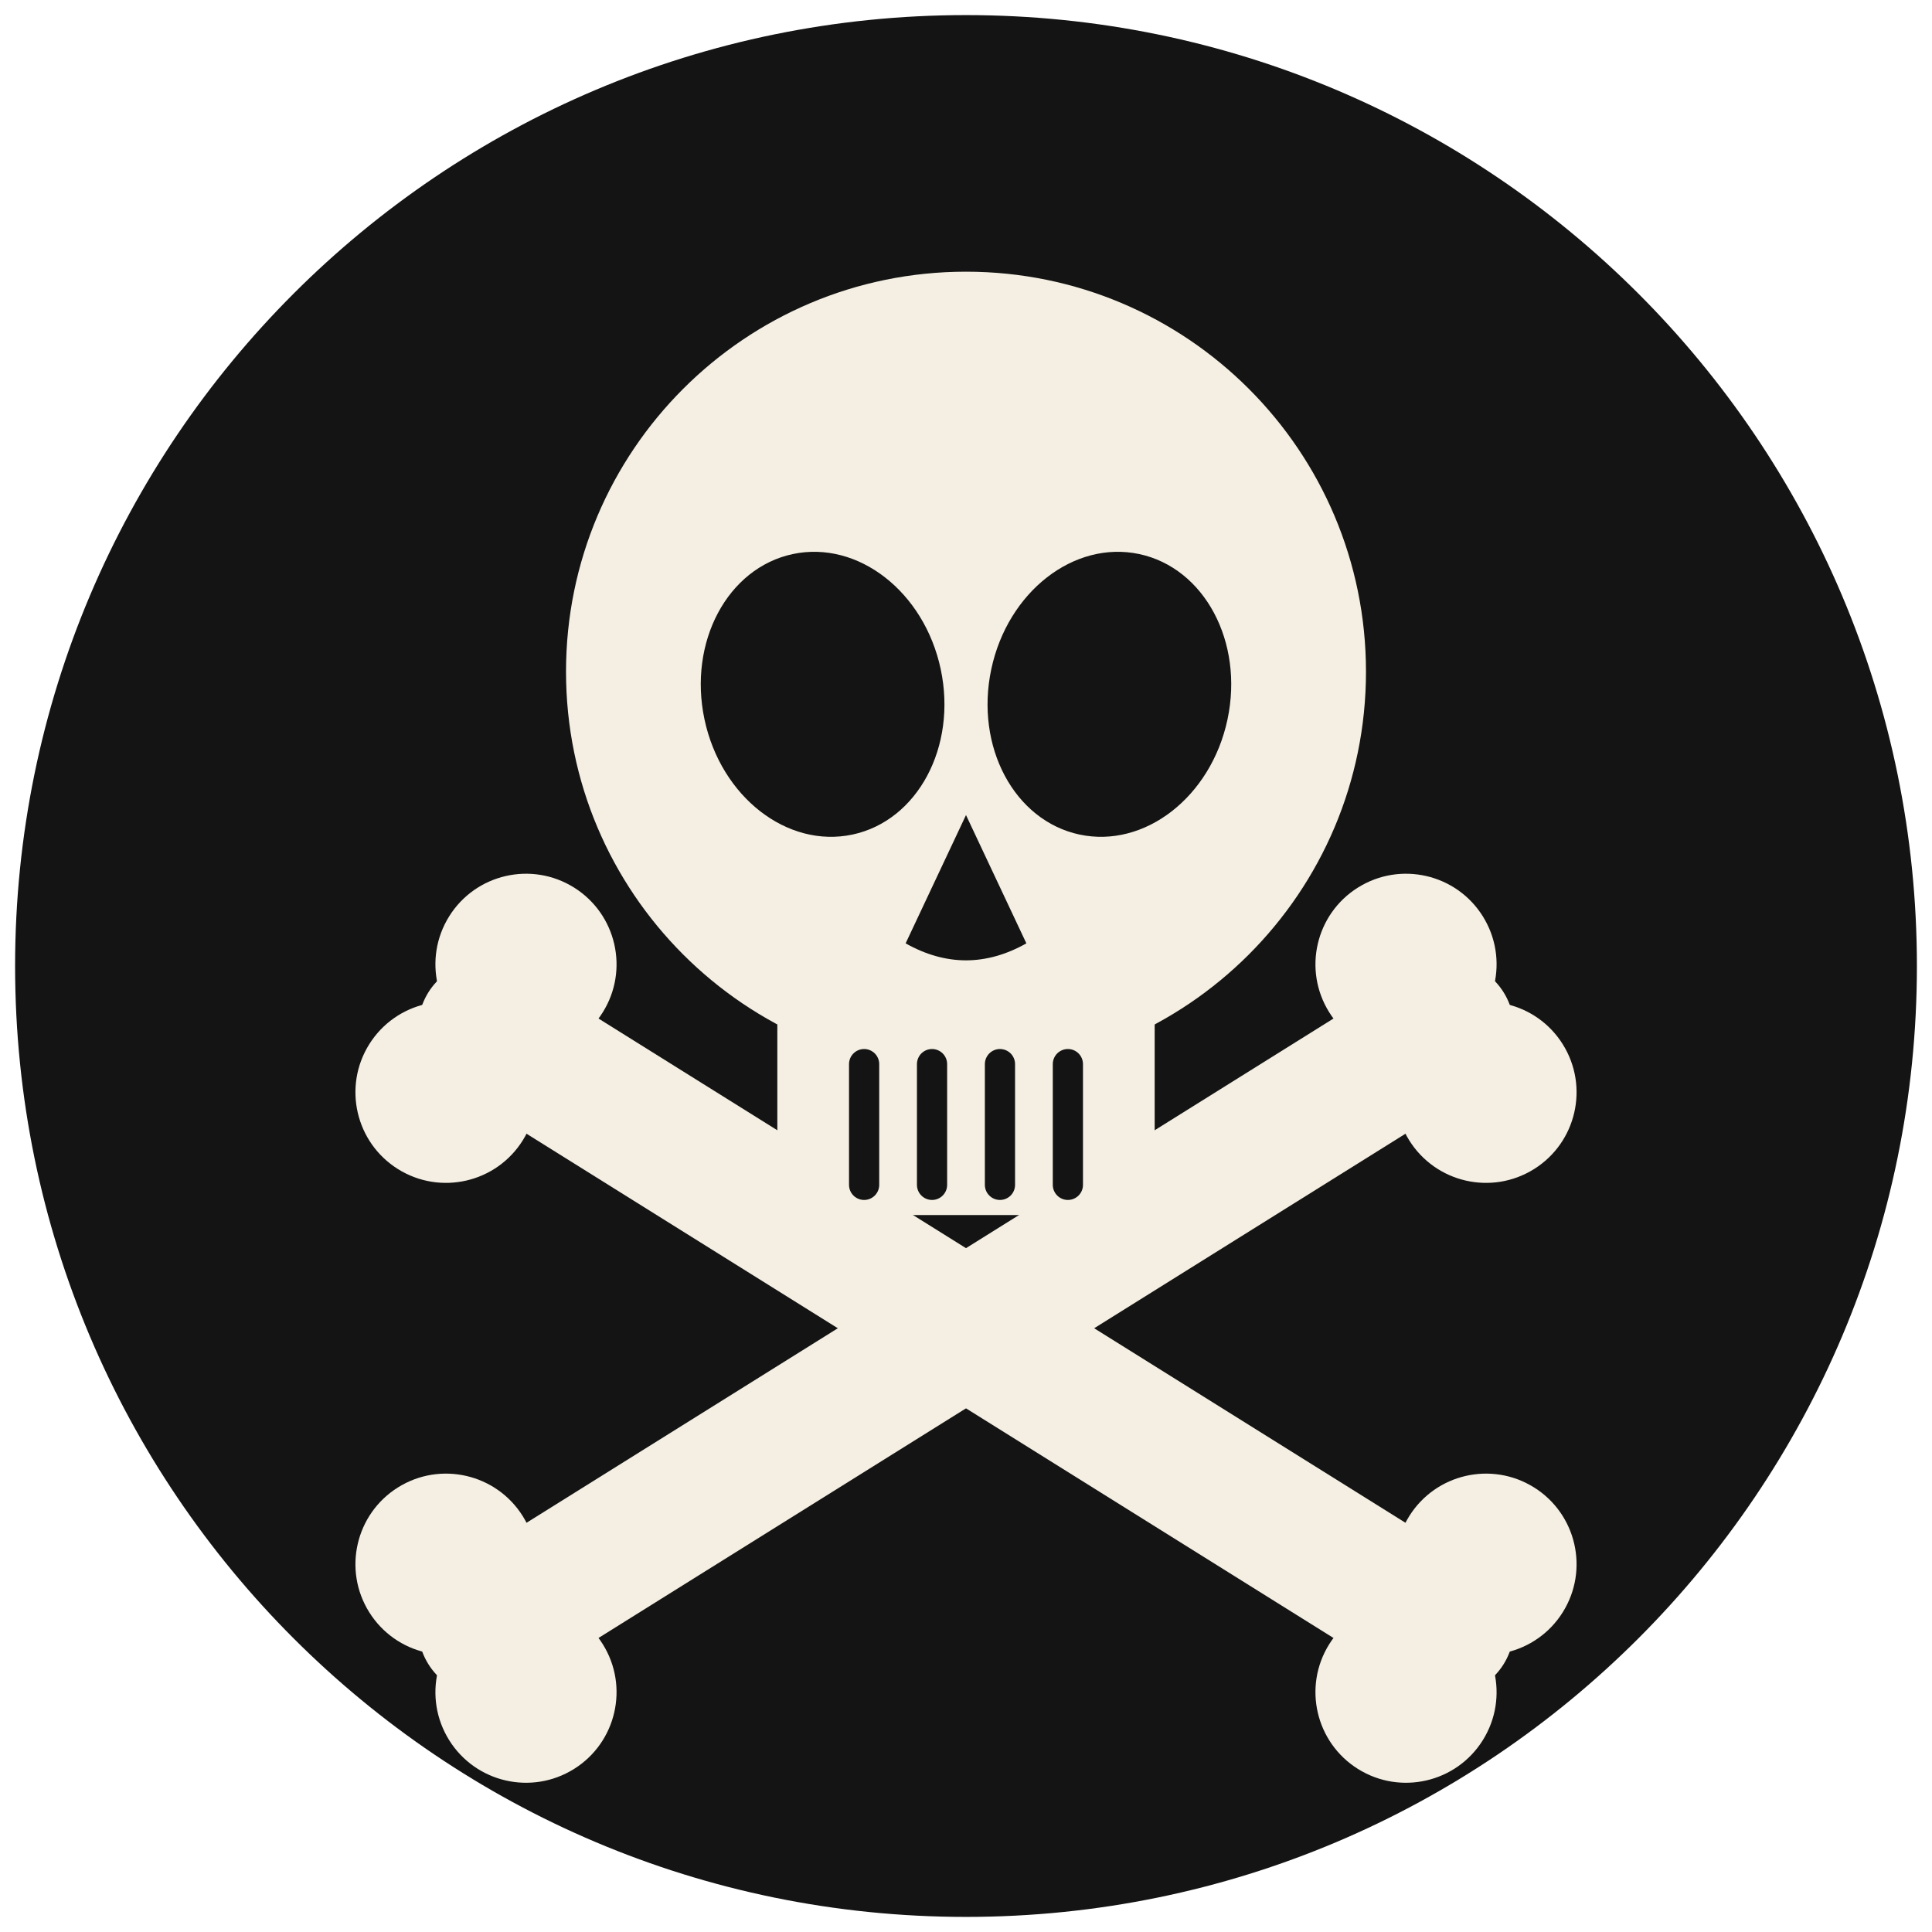
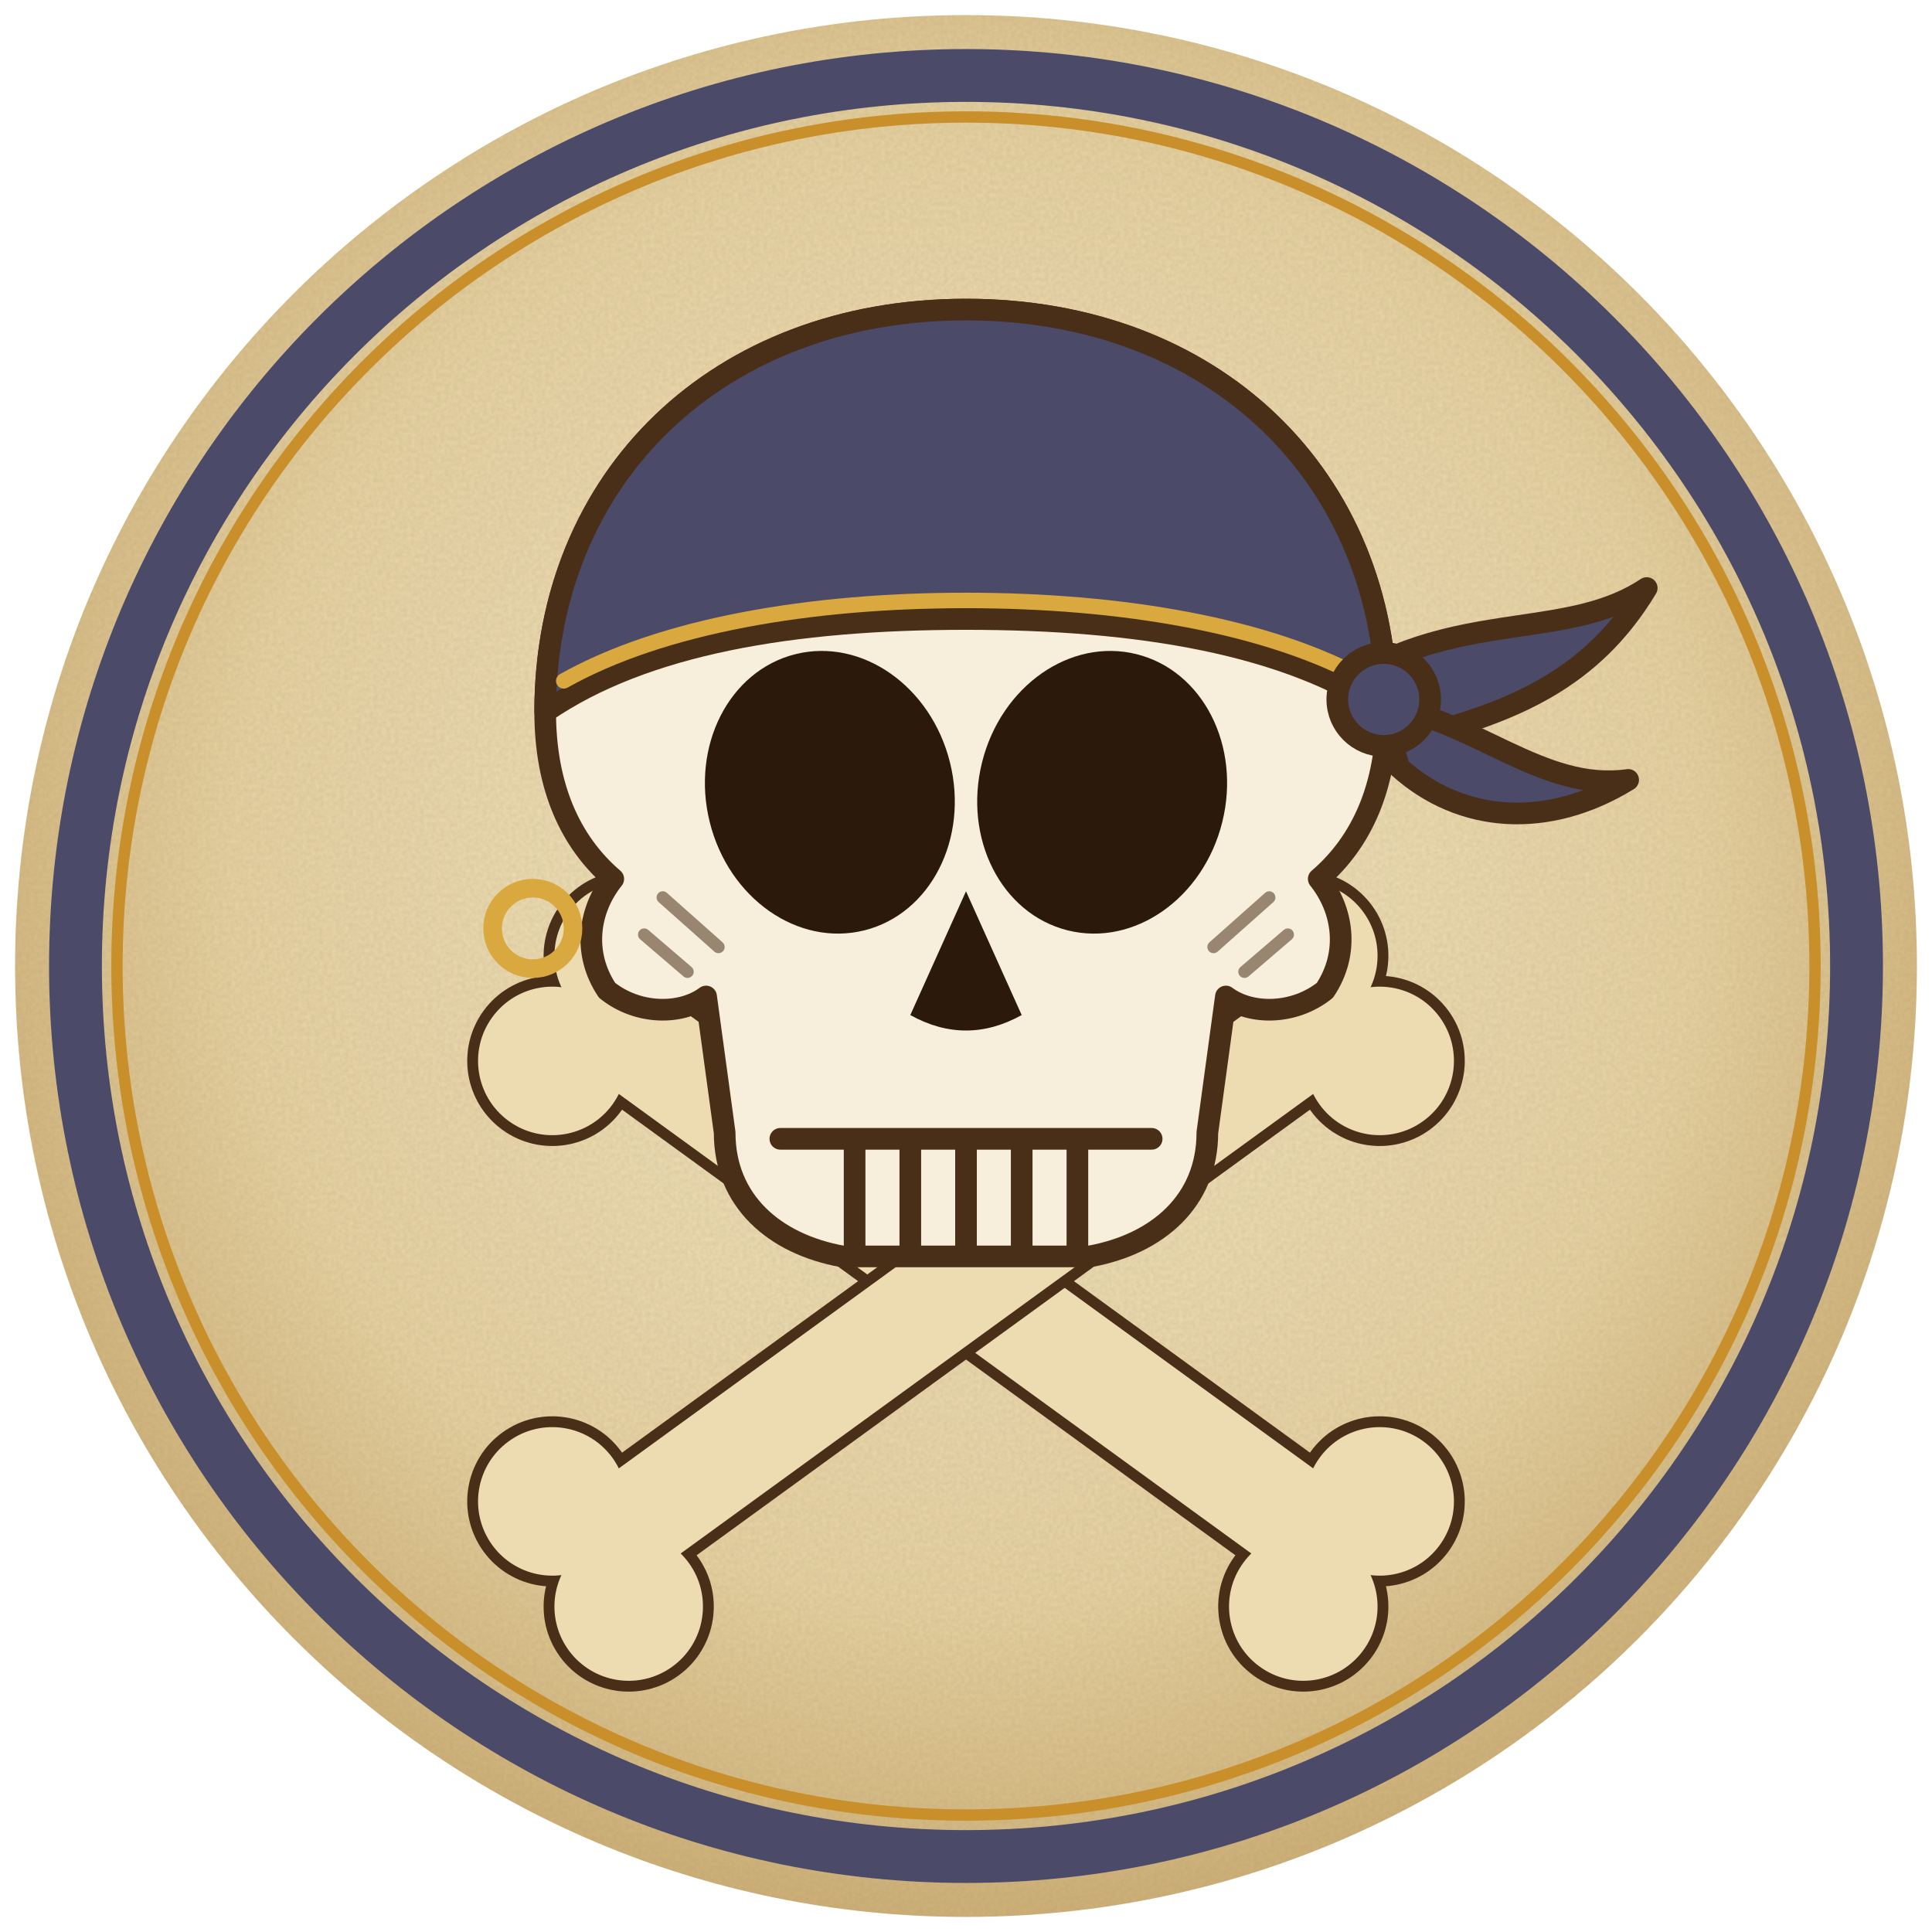
<svg xmlns="http://www.w3.org/2000/svg" xmlns:xlink="http://www.w3.org/1999/xlink" viewBox="0 0 512 512" width="512" height="512">
  <defs>
+     <radialGradient id="parchment" cx="0.5" cy="0.45" r="0.6">
+       <stop offset="0" stop-color="#f4e8c9" />
+       <stop offset="0.65" stop-color="#e7d3a3" />
+       <stop offset="1" stop-color="#c8a86c" />
+     </radialGradient>
+     <filter id="grain" x="0" y="0" width="1" height="1">
+       <feTurbulence type="fractalNoise" baseFrequency="0.9" numOctaves="2" seed="7" />
+       <feColorMatrix values="0 0 0 0 0.35  0 0 0 0 0.25  0 0 0 0 0.12  0 0 0 0.22 0" />
+     </filter>
+     <clipPath id="disc">
+       <circle cx="256" cy="256" r="252" />
+     </clipPath>
    <g id="bone">
-       <line x1="-150" y1="0" x2="150" y2="0" stroke="#f4efe2" stroke-width="36" stroke-linecap="round" />
-       <circle cx="-150" cy="-20" r="24" fill="#f4efe2" />
-       <circle cx="-150" cy="20" r="24" fill="#f4efe2" />
-       <circle cx="150" cy="-20" r="24" fill="#f4efe2" />
-       <circle cx="150" cy="20" r="24" fill="#f4efe2" />
+       <g stroke="#4a2f18" stroke-width="7" fill="#eddcb2">
+         <rect x="-150" y="-17" width="300" height="34" rx="17" />
+         <circle cx="-150" cy="-21" r="24" />
+         <circle cx="-150" cy="21" r="24" />
+         <circle cx="150" cy="-21" r="24" />
+         <circle cx="150" cy="21" r="24" />
+       </g>
+       <g stroke="none" fill="#eddcb2">
+         <rect x="-150" y="-17" width="300" height="34" rx="17" />
+         <circle cx="-150" cy="-21" r="24" />
+         <circle cx="-150" cy="21" r="24" />
+         <circle cx="150" cy="-21" r="24" />
+         <circle cx="150" cy="21" r="24" />
+       </g>
    </g>
  </defs>
-   <circle cx="256" cy="256" r="252" fill="#141414" />
-   <use xlink:href="#bone" href="#bone" transform="translate(256 352) rotate(32)" />
-   <use xlink:href="#bone" href="#bone" transform="translate(256 352) rotate(-32)" />
-   <g fill="#f4efe2">
-     <circle cx="256" cy="178" r="106" />
-     <rect x="206" y="246" width="100" height="76" rx="22" />
-   </g>
-   <g fill="#141414">
-     <ellipse cx="218" cy="184" rx="32" ry="38" transform="rotate(-12 218 184)" />
-     <ellipse cx="294" cy="184" rx="32" ry="38" transform="rotate(12 294 184)" />
-     <path d="M256 216 L240 250 Q256 259 272 250 Z" />
-   </g>
-   <g stroke="#141414" stroke-width="8" stroke-linecap="round">
-     <line x1="229" y1="282" x2="229" y2="314" />
-     <line x1="247" y1="282" x2="247" y2="314" />
-     <line x1="265" y1="282" x2="265" y2="314" />
-     <line x1="283" y1="282" x2="283" y2="314" />
+   <circle cx="256" cy="256" r="252" fill="url(#parchment)" />
+   <rect width="512" height="512" filter="url(#grain)" clip-path="url(#disc)" />
+   <circle cx="256" cy="256" r="236" fill="none" stroke="#4b4a68" stroke-width="14" />
+   <circle cx="256" cy="256" r="225" fill="none" stroke="#c98f2a" stroke-width="3" />
+   <g transform="translate(256 228) scale(0.82) translate(-256 -256)" stroke="#4a2f18" stroke-width="7" stroke-linejoin="round" stroke-linecap="round">
+     <use xlink:href="#bone" href="#bone" transform="translate(256 392) rotate(36)" />
+     <use xlink:href="#bone" href="#bone" transform="translate(256 392) rotate(-36)" />
+     <path fill="#f7efdb" d="M256 78       C336 78 392 132 392 208       C392 232 384 250 370 262       C378 272 380 286 372 298       C362 306 348 306 340 300       L334 344       C334 366 318 380 296 384       L216 384       C194 380 178 366 178 344       L172 300       C164 306 150 306 140 298       C132 286 134 272 142 262       C128 250 120 232 120 208       C120 132 176 78 256 78 Z" />
+     <path fill="none" d="M196 346 L316 346 M220 346 L220 382 M238 346 L238 382 M256 346 L256 382 M274 346 L274 382 M292 346 L292 382" />
+     <path fill="none" stroke-width="4" opacity="0.55" d="M152 280 L166 292 M158 268 L176 284 M360 280 L346 292 M354 268 L336 284" />
+     <g fill="#2b1a0c" stroke="none">
+       <ellipse cx="212" cy="234" rx="40" ry="46" transform="rotate(-14 212 234)" />
+       <ellipse cx="300" cy="234" rx="40" ry="46" transform="rotate(14 300 234)" />
+       <path d="M256 266 L238 306 Q256 316 274 306 Z" />
+     </g>
+     <path fill="#4b4a68" d="M120 208 C120 132 176 78 256 78 C336 78 392 132 392 208 C360 186 312 178 256 178 C200 178 152 186 120 208 Z" />
+     <path fill="none" stroke="#d9a83e" stroke-width="5" d="M126 198 C158 180 206 172 256 172 C306 172 354 180 386 198" />
+     <path fill="#4b4a68" d="M386 194 C420 176 452 184 476 168 C458 198 432 208 402 216 Z" />
+     <path fill="#4b4a68" d="M390 206 C420 210 442 234 470 230 C444 246 416 244 396 226 Z" />
+     <circle cx="391" cy="204" r="15" fill="#4b4a68" />
+     <circle cx="116" cy="278" r="13" fill="none" stroke="#d9a83e" stroke-width="6" />
  </g>
</svg>
